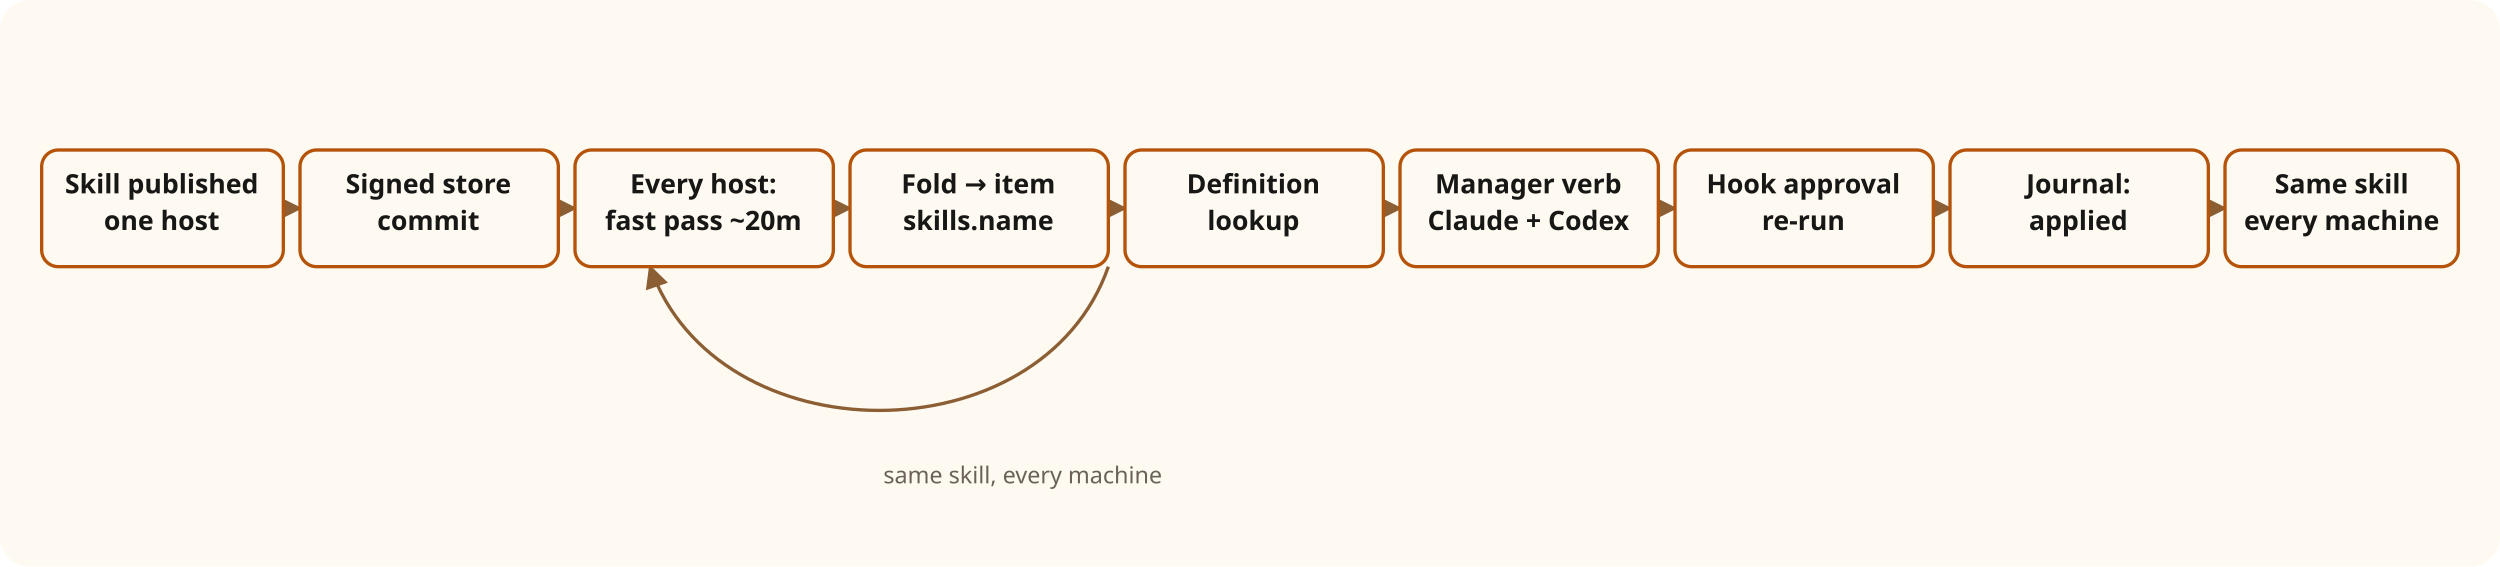
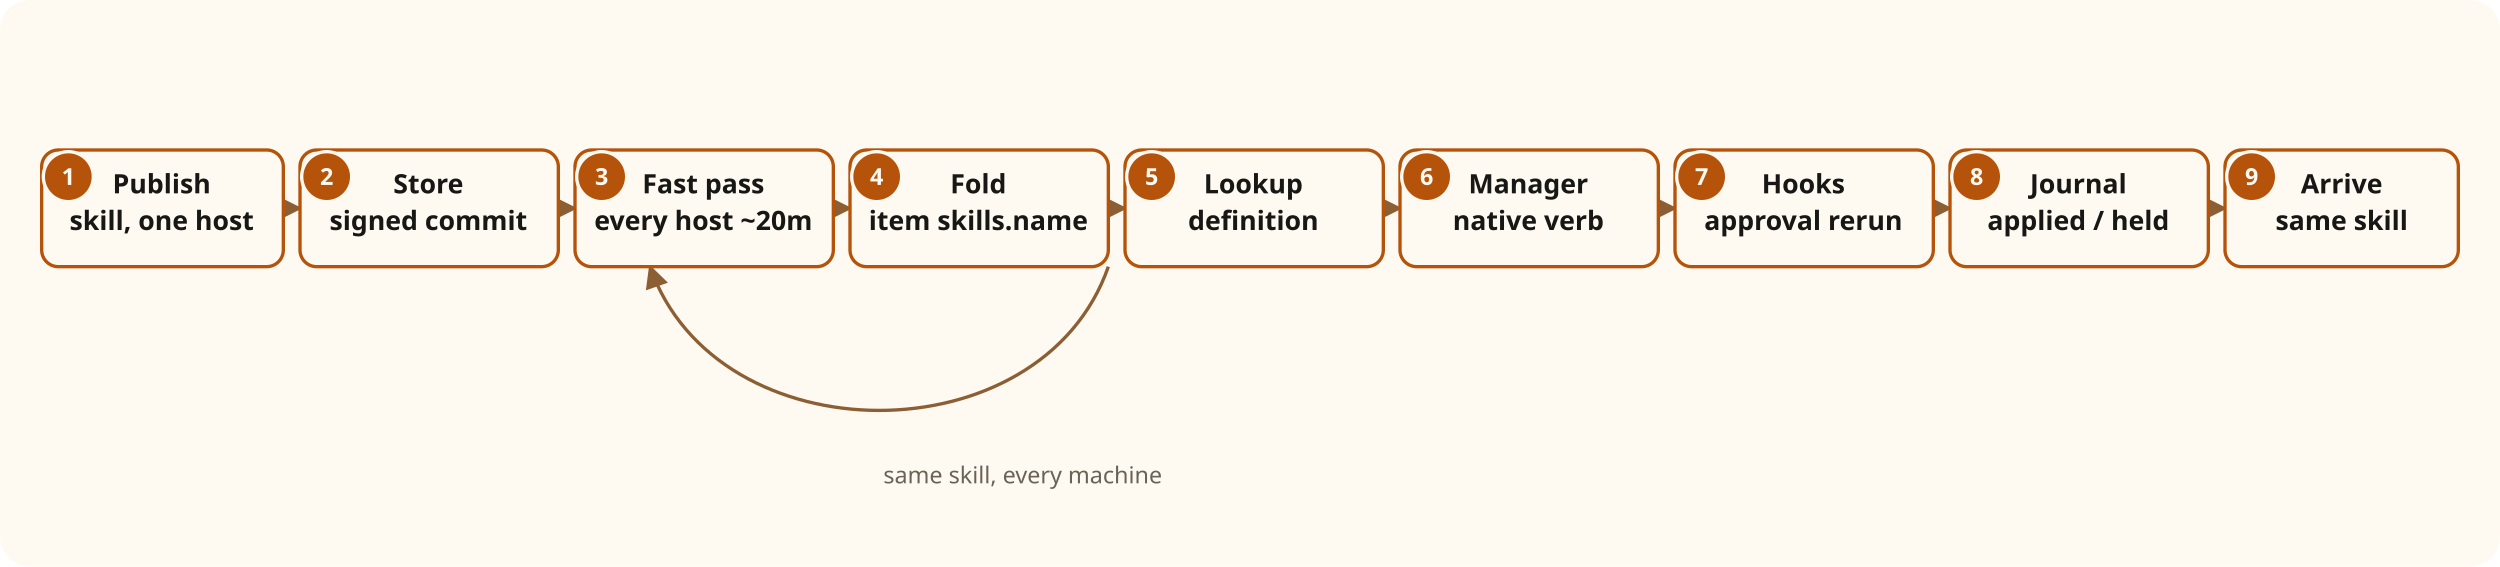
- <svg xmlns="http://www.w3.org/2000/svg" viewBox="0 0 1500 340" role="img" aria-labelledby="title desc">
+ <svg xmlns="http://www.w3.org/2000/svg" viewBox="0 0 1500 340" data-sequence="1,2,3,4,5,6,7,8,9" role="img" aria-labelledby="title desc">
  <style>
    .bg{fill:#fffaf1}.node{fill:#fffaf1;stroke:#b45309;stroke-width:2}.edge{fill:none;stroke:#8b5e34;stroke-width:2;marker-end:url(#arrow)}.label{fill:#171716;font:600 16px system-ui,sans-serif;text-anchor:middle}.small{fill:#6a6258;font:14px system-ui,sans-serif}.arrow{fill:#8b5e34}
    @media(prefers-color-scheme:dark){.bg{fill:#1c1b19}.node{fill:#25231f;stroke:#dfa05b}.edge{stroke:#dfa05b}.label{fill:#eee9df}.small{fill:#b2ada3}.arrow{fill:#dfa05b}}
+ 
+     .step-badge{fill:#b45309;stroke:#fffaf1;stroke-width:2}.step-number{fill:#fffaf1;font:700 14px system-ui,sans-serif;text-anchor:middle;dominant-baseline:middle}.attack-node{fill:#b45309;stroke:#fffaf1;stroke-width:2}.attack-label{fill:#fffaf1;font:700 14px system-ui,sans-serif;text-anchor:middle}.attack-edge{fill:none;stroke:#b45309;stroke-width:2;stroke-dasharray:8 5;marker-end:url(#arrow)}
+     @media(prefers-color-scheme:dark){.step-badge{fill:#dfa05b;stroke:#1c1b19}.step-number{fill:#1c1b19}.attack-node{fill:#dfa05b;stroke:#1c1b19}.attack-label{fill:#1c1b19}.attack-edge{stroke:#dfa05b}}
  </style>
  <defs>
    <marker id="arrow" viewBox="0 0 10 10" refX="9" refY="5" markerWidth="7" markerHeight="7" orient="auto">
      <path class="arrow" d="M 0 0 L 10 5 L 0 10 z" />
    </marker>
  </defs>
  <rect class="bg" width="1500" height="340" rx="18" />
  <g class="edge">
    <path d="M170 125h10" />
    <path d="M335 125h10" />
    <path d="M500 125h10" />
    <path d="M665 125h10" />
    <path d="M830 125h10" />
    <path d="M995 125h10" />
    <path d="M1160 125h10" />
    <path d="M1325 125h10" />
    <path d="M665 160c-40 115-235 115-275 0" />
  </g>
  <g class="small">
    <text x="530" y="290">same skill, every machine</text>
  </g>
  <g class="node">
    <rect x="25" y="90" width="145" height="70" rx="10" />
    <rect x="180" y="90" width="155" height="70" rx="10" />
    <rect x="345" y="90" width="155" height="70" rx="10" />
    <rect x="510" y="90" width="155" height="70" rx="10" />
    <rect x="675" y="90" width="155" height="70" rx="10" />
    <rect x="840" y="90" width="155" height="70" rx="10" />
    <rect x="1005" y="90" width="155" height="70" rx="10" />
    <rect x="1170" y="90" width="155" height="70" rx="10" />
    <rect x="1335" y="90" width="140" height="70" rx="10" />
  </g>
  <g class="label">
-     <text x="97" y="116">Skill published</text>
-     <text x="97" y="138">one host</text>
-     <text x="257" y="116">Signed store</text>
-     <text x="257" y="138">commit</text>
-     <text x="422" y="116">Every host:</text>
-     <text x="422" y="138">fast pass ~20m</text>
-     <text x="587" y="116">Fold → item</text>
-     <text x="587" y="138">skills.name</text>
-     <text x="752" y="116">Definition</text>
-     <text x="752" y="138">lookup</text>
-     <text x="917" y="116">Manager verb</text>
-     <text x="917" y="138">Claude + Codex</text>
-     <text x="1082" y="116">Hook approval</text>
-     <text x="1082" y="138">re-run</text>
-     <text x="1247" y="116">Journal:</text>
-     <text x="1247" y="138">applied</text>
-     <text x="1405" y="116">Same skill</text>
-     <text x="1405" y="138">every machine</text>
+     <text x="97" y="116">Publish</text>
+     <text x="97" y="138">skill, one host</text>
+     <text x="257" y="116">Store</text>
+     <text x="257" y="138">signed commit</text>
+     <text x="422" y="116">Fast pass</text>
+     <text x="422" y="138">every host ~20m</text>
+     <text x="587" y="116">Fold</text>
+     <text x="587" y="138">item skills.name</text>
+     <text x="752" y="116">Lookup</text>
+     <text x="752" y="138">definition</text>
+     <text x="917" y="116">Manager</text>
+     <text x="917" y="138">native verb</text>
+     <text x="1082" y="116">Hooks</text>
+     <text x="1082" y="138">approval rerun</text>
+     <text x="1247" y="116">Journal</text>
+     <text x="1247" y="138">applied / held</text>
+     <text x="1405" y="116">Arrive</text>
+     <text x="1405" y="138">same skill</text>
+   </g>
+   <g class="step-marker" data-step="1" data-step-label="Publish" aria-label="Step 1: Publish">
+     <circle class="step-badge" cx="41" cy="106" r="15" />
+     <text class="step-number" x="41" y="106">1</text>
+   </g>
+   <g class="step-marker" data-step="2" data-step-label="Store" aria-label="Step 2: Store">
+     <circle class="step-badge" cx="196" cy="106" r="15" />
+     <text class="step-number" x="196" y="106">2</text>
+   </g>
+   <g class="step-marker" data-step="3" data-step-label="Fast pass" aria-label="Step 3: Fast pass">
+     <circle class="step-badge" cx="361" cy="106" r="15" />
+     <text class="step-number" x="361" y="106">3</text>
+   </g>
+   <g class="step-marker" data-step="4" data-step-label="Fold" aria-label="Step 4: Fold">
+     <circle class="step-badge" cx="526" cy="106" r="15" />
+     <text class="step-number" x="526" y="106">4</text>
+   </g>
+   <g class="step-marker" data-step="5" data-step-label="Lookup" aria-label="Step 5: Lookup">
+     <circle class="step-badge" cx="691" cy="106" r="15" />
+     <text class="step-number" x="691" y="106">5</text>
+   </g>
+   <g class="step-marker" data-step="6" data-step-label="Manager" aria-label="Step 6: Manager">
+     <circle class="step-badge" cx="856" cy="106" r="15" />
+     <text class="step-number" x="856" y="106">6</text>
+   </g>
+   <g class="step-marker" data-step="7" data-step-label="Hooks" aria-label="Step 7: Hooks">
+     <circle class="step-badge" cx="1021" cy="106" r="15" />
+     <text class="step-number" x="1021" y="106">7</text>
+   </g>
+   <g class="step-marker" data-step="8" data-step-label="Journal" aria-label="Step 8: Journal">
+     <circle class="step-badge" cx="1186" cy="106" r="15" />
+     <text class="step-number" x="1186" y="106">8</text>
+   </g>
+   <g class="step-marker" data-step="9" data-step-label="Arrive" aria-label="Step 9: Arrive">
+     <circle class="step-badge" cx="1351" cy="106" r="15" />
+     <text class="step-number" x="1351" y="106">9</text>
  </g>
</svg>
